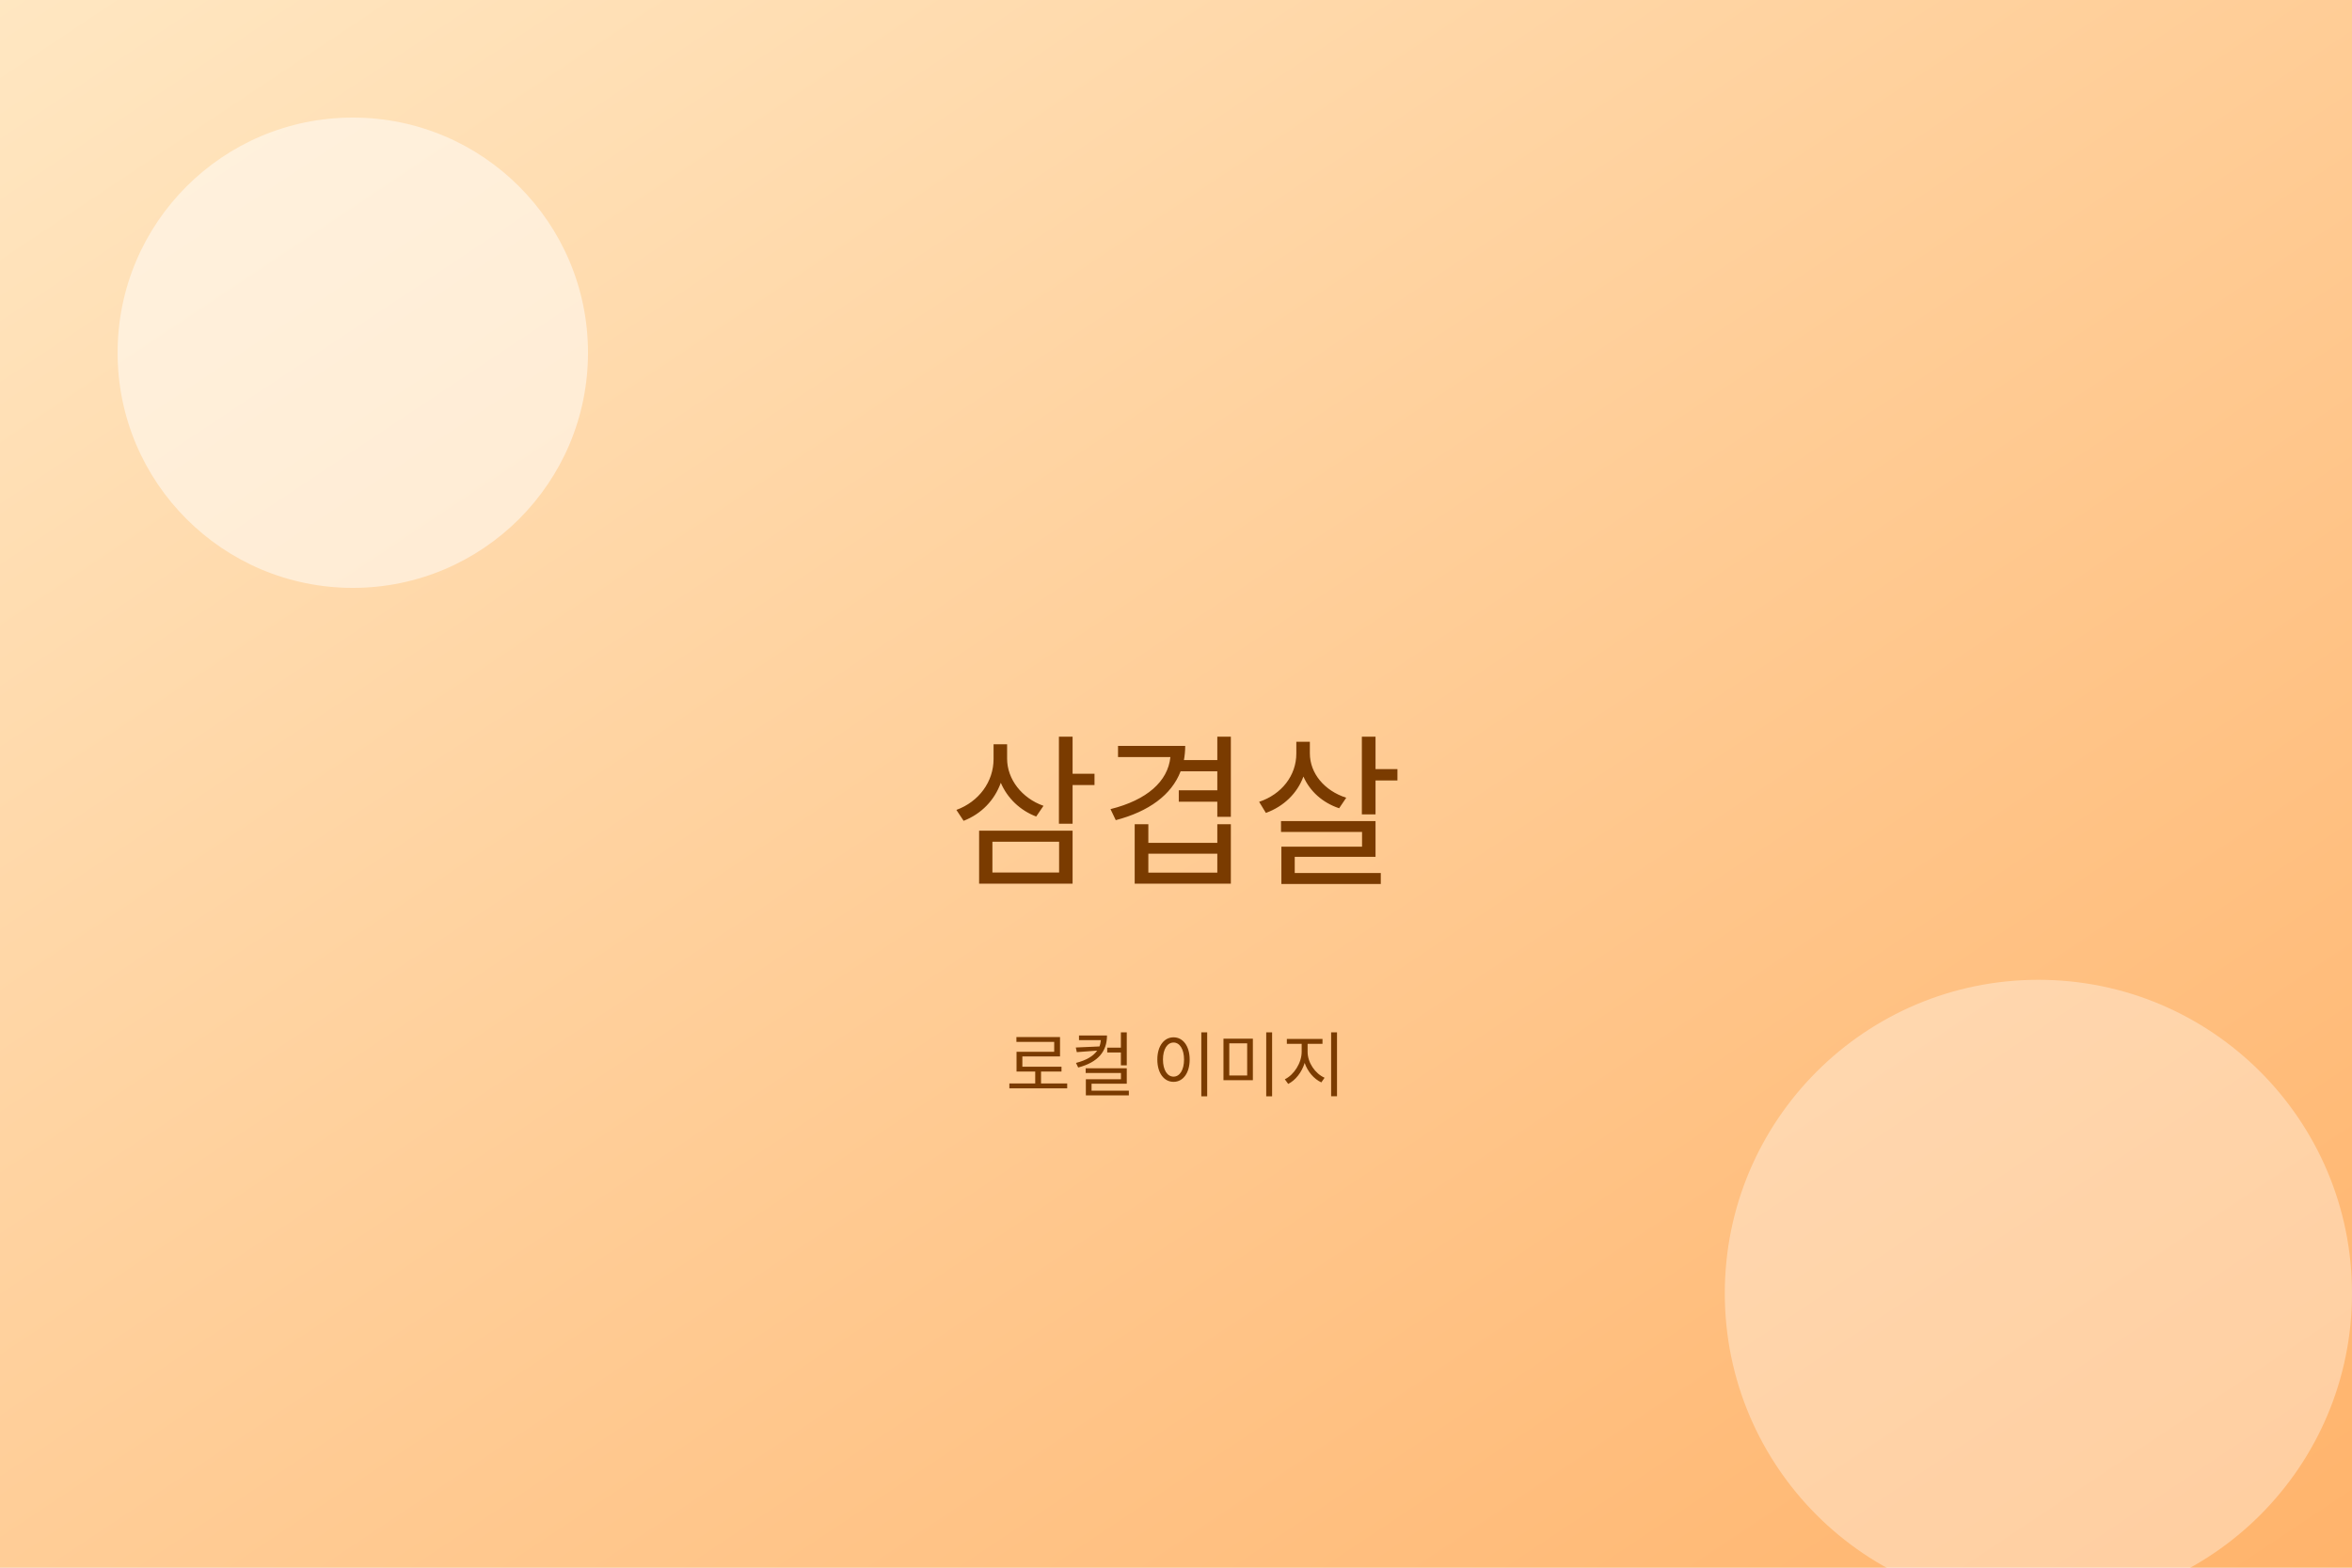
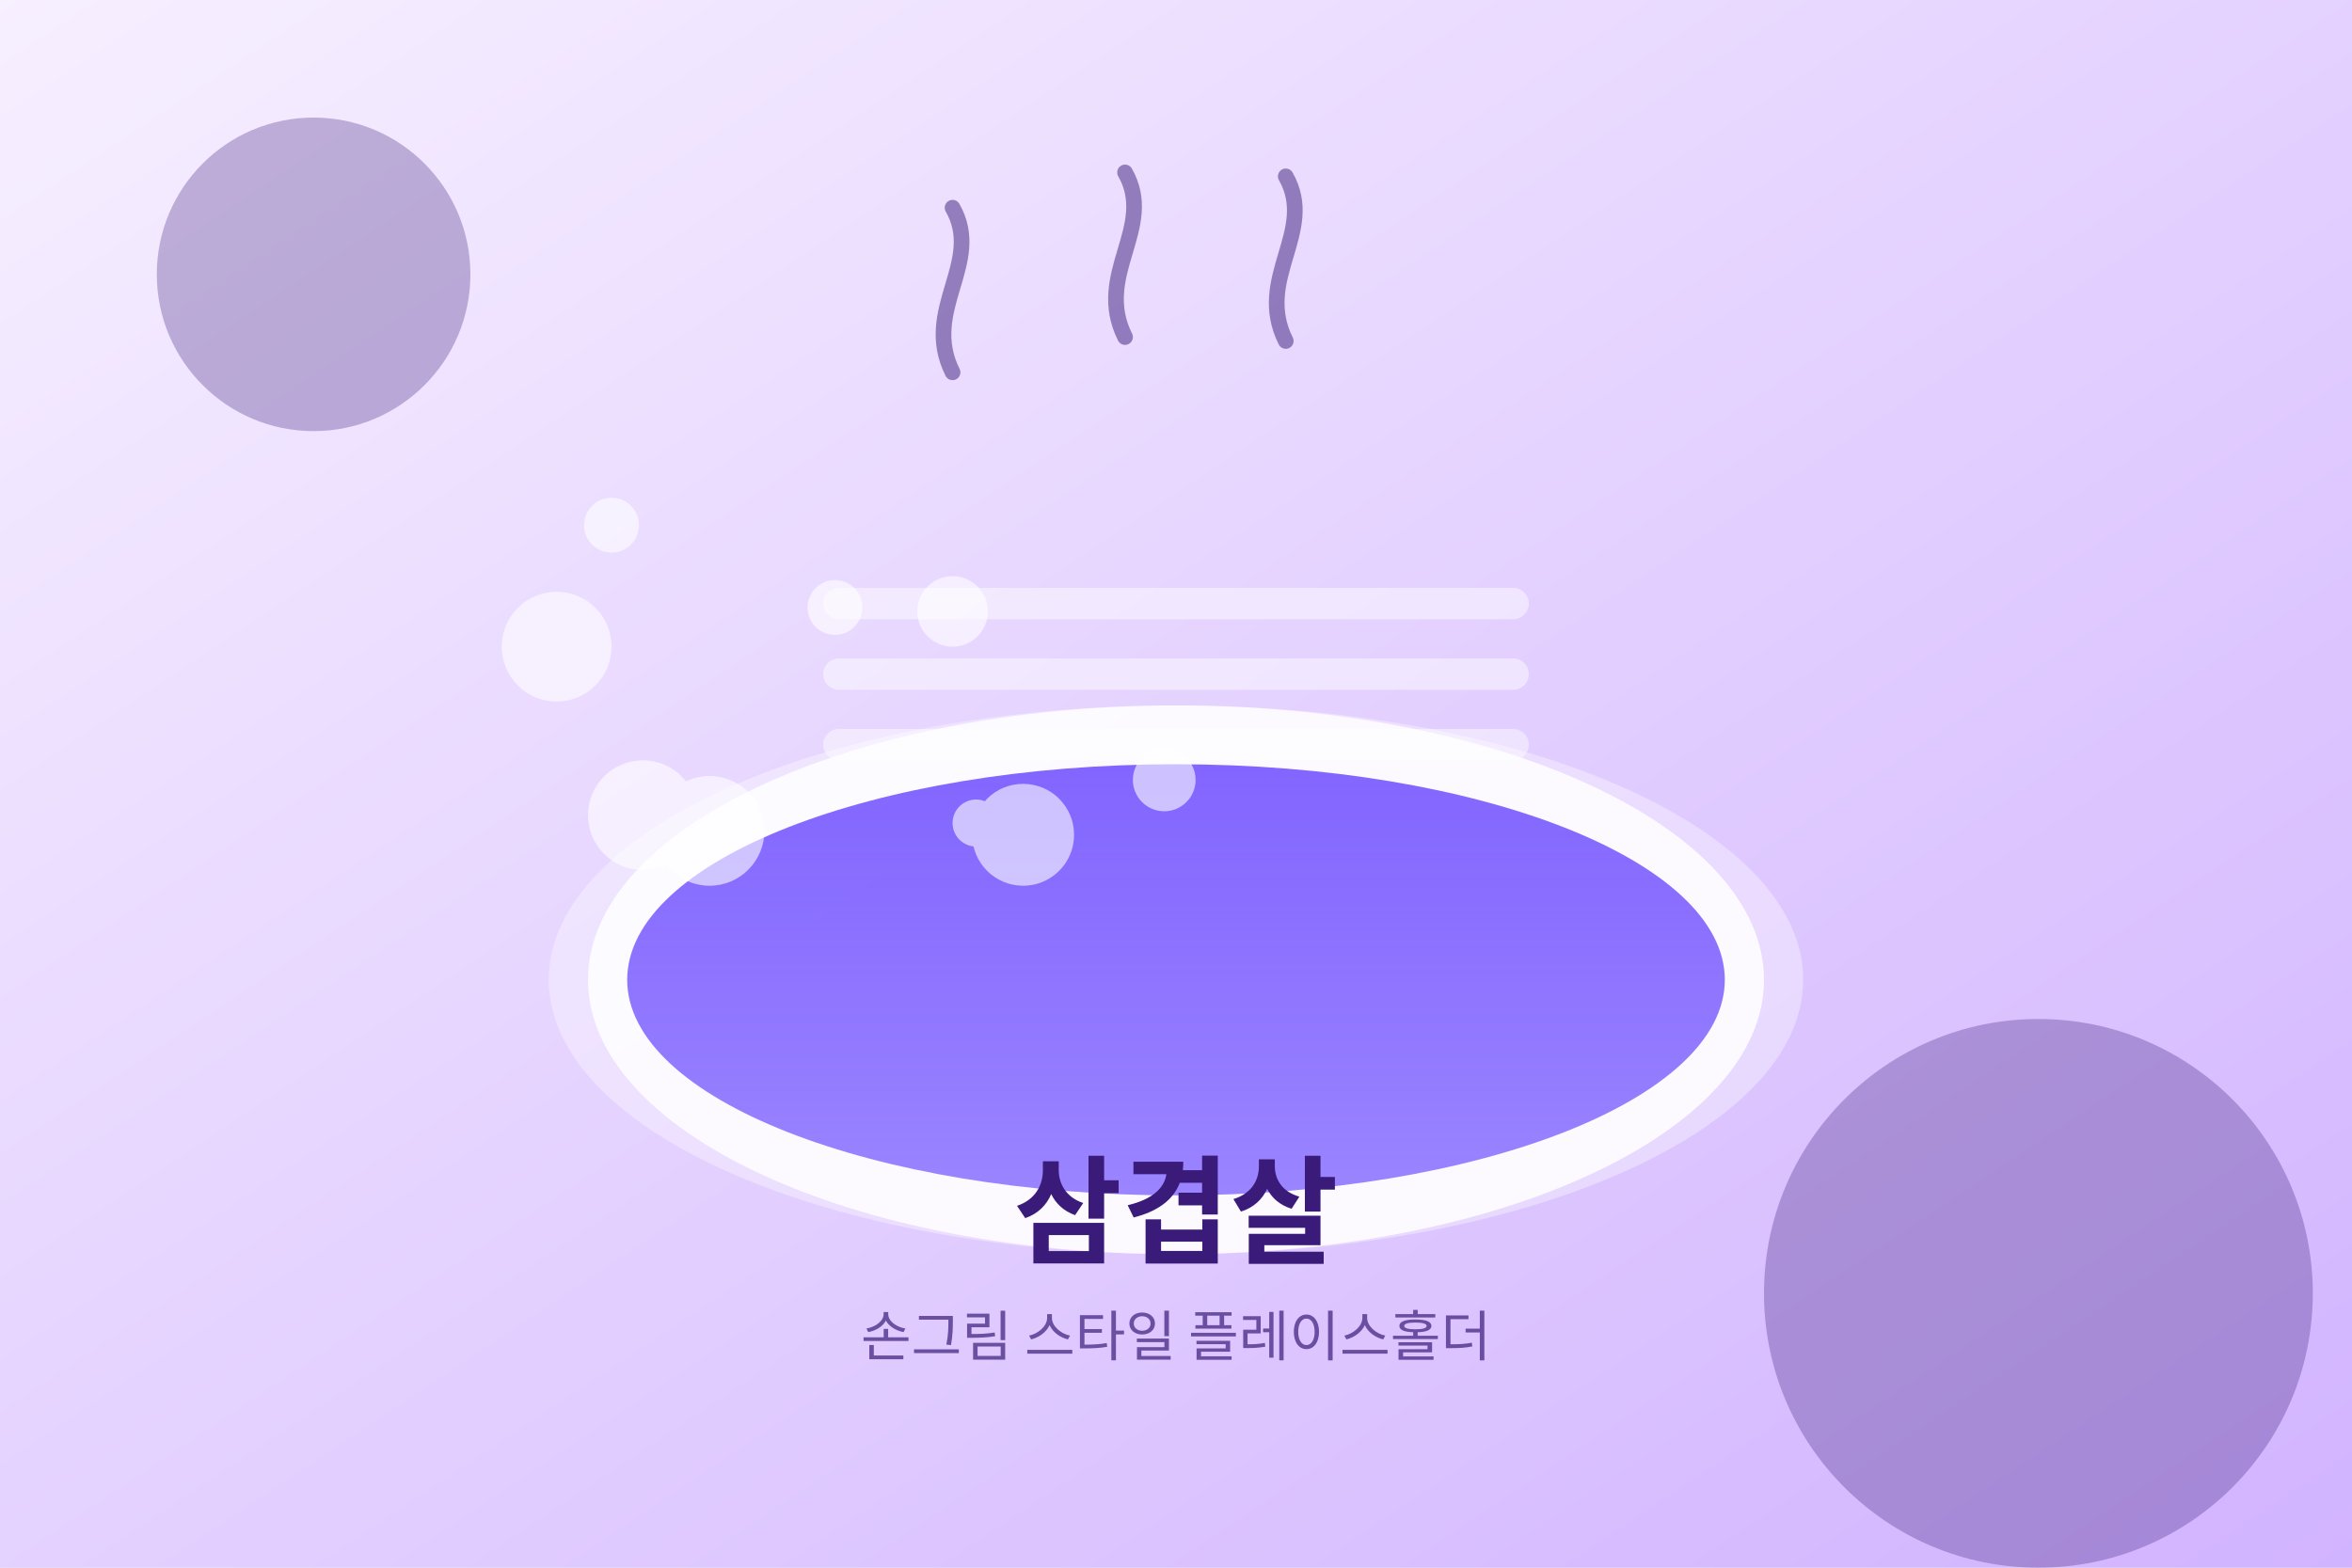
<svg xmlns="http://www.w3.org/2000/svg" width="600" height="400" viewBox="0 0 600 400">
  <defs>
    <linearGradient id="bg" x1="0" y1="0" x2="1" y2="1">
-       <stop offset="0%" stop-color="#ffe7c2" />
-       <stop offset="100%" stop-color="#ffb36b" />
+       <stop offset="0%" stop-color="#f7f0ff" />
+       <stop offset="100%" stop-color="#d1b3ff" />
+     </linearGradient>
+     <linearGradient id="food" x1="0" y1="0" x2="0" y2="1">
+       <stop offset="0%" stop-color="#7b5dff" stop-opacity="0.95" />
+       <stop offset="100%" stop-color="#7b5dff" stop-opacity="0.75" />
    </linearGradient>
  </defs>
  <rect width="100%" height="100%" fill="url(#bg)" />
-   <circle cx="90" cy="90" r="60" fill="rgba(255,255,255,0.5)" />
-   <circle cx="520" cy="330" r="80" fill="rgba(255,255,255,0.35)" />
-   <text x="50%" y="52%" dominant-baseline="middle" text-anchor="middle" font-size="42" font-family="Pretendard, 'Apple SD Gothic Neo', sans-serif" fill="#7a3b00">삼겹살</text>
-   <text x="50%" y="68%" dominant-baseline="middle" text-anchor="middle" font-size="18" font-family="Pretendard, 'Apple SD Gothic Neo', sans-serif" fill="#7a3b00">로컬 이미지</text>
+   <g opacity="0.3" fill="#3a1b7a">
+     <circle cx="80" cy="70" r="40" />
+     <circle cx="520" cy="330" r="70" />
+   </g>
+   <g fill="none" stroke="#3a1b7a" stroke-width="4" stroke-linecap="round" opacity="0.5">
+     <path d="M243 95 c -8 -16 8 -28 0 -42" />
+     <path d="M287 86 c -8 -16 8 -28 0 -42" />
+     <path d="M328 87 c -8 -16 8 -28 0 -42" />
+   </g>
+   <ellipse cx="300" cy="250" rx="150" ry="70" fill="#ffffff" opacity="0.85" />
+   <ellipse cx="300" cy="250" rx="160" ry="70" fill="#ffffff" opacity="0.35" />
+   <ellipse cx="300" cy="250" rx="140" ry="55" fill="url(#food)" />
+   <rect x="210" y="150" width="180" height="8" rx="4" fill="#ffffff" opacity="0.45" />
+   <rect x="210" y="168" width="180" height="8" rx="4" fill="#ffffff" opacity="0.45" />
+   <rect x="210" y="186" width="180" height="8" rx="4" fill="#ffffff" opacity="0.45" />
+   <g fill="#ffffff" opacity="0.6">
+     <circle cx="243" cy="156" r="9" />
+     <circle cx="181" cy="212" r="14" />
+     <circle cx="156" cy="134" r="7" />
+     <circle cx="297" cy="199" r="8" />
+     <circle cx="164" cy="208" r="14" />
+     <circle cx="261" cy="213" r="13" />
+     <circle cx="142" cy="165" r="14" />
+     <circle cx="213" cy="155" r="7" />
+     <circle cx="249" cy="210" r="6" />
+   </g>
+   <g font-family="Pretendard, 'Apple SD Gothic Neo', sans-serif" text-anchor="middle">
+     <text x="300" y="320" font-size="30" fill="#3a1b7a" font-weight="700">삼겹살</text>
+     <text x="300" y="346" font-size="14" fill="#3a1b7a" opacity="0.7">손그림 스타일 플레이스홀더</text>
+   </g>
</svg>
